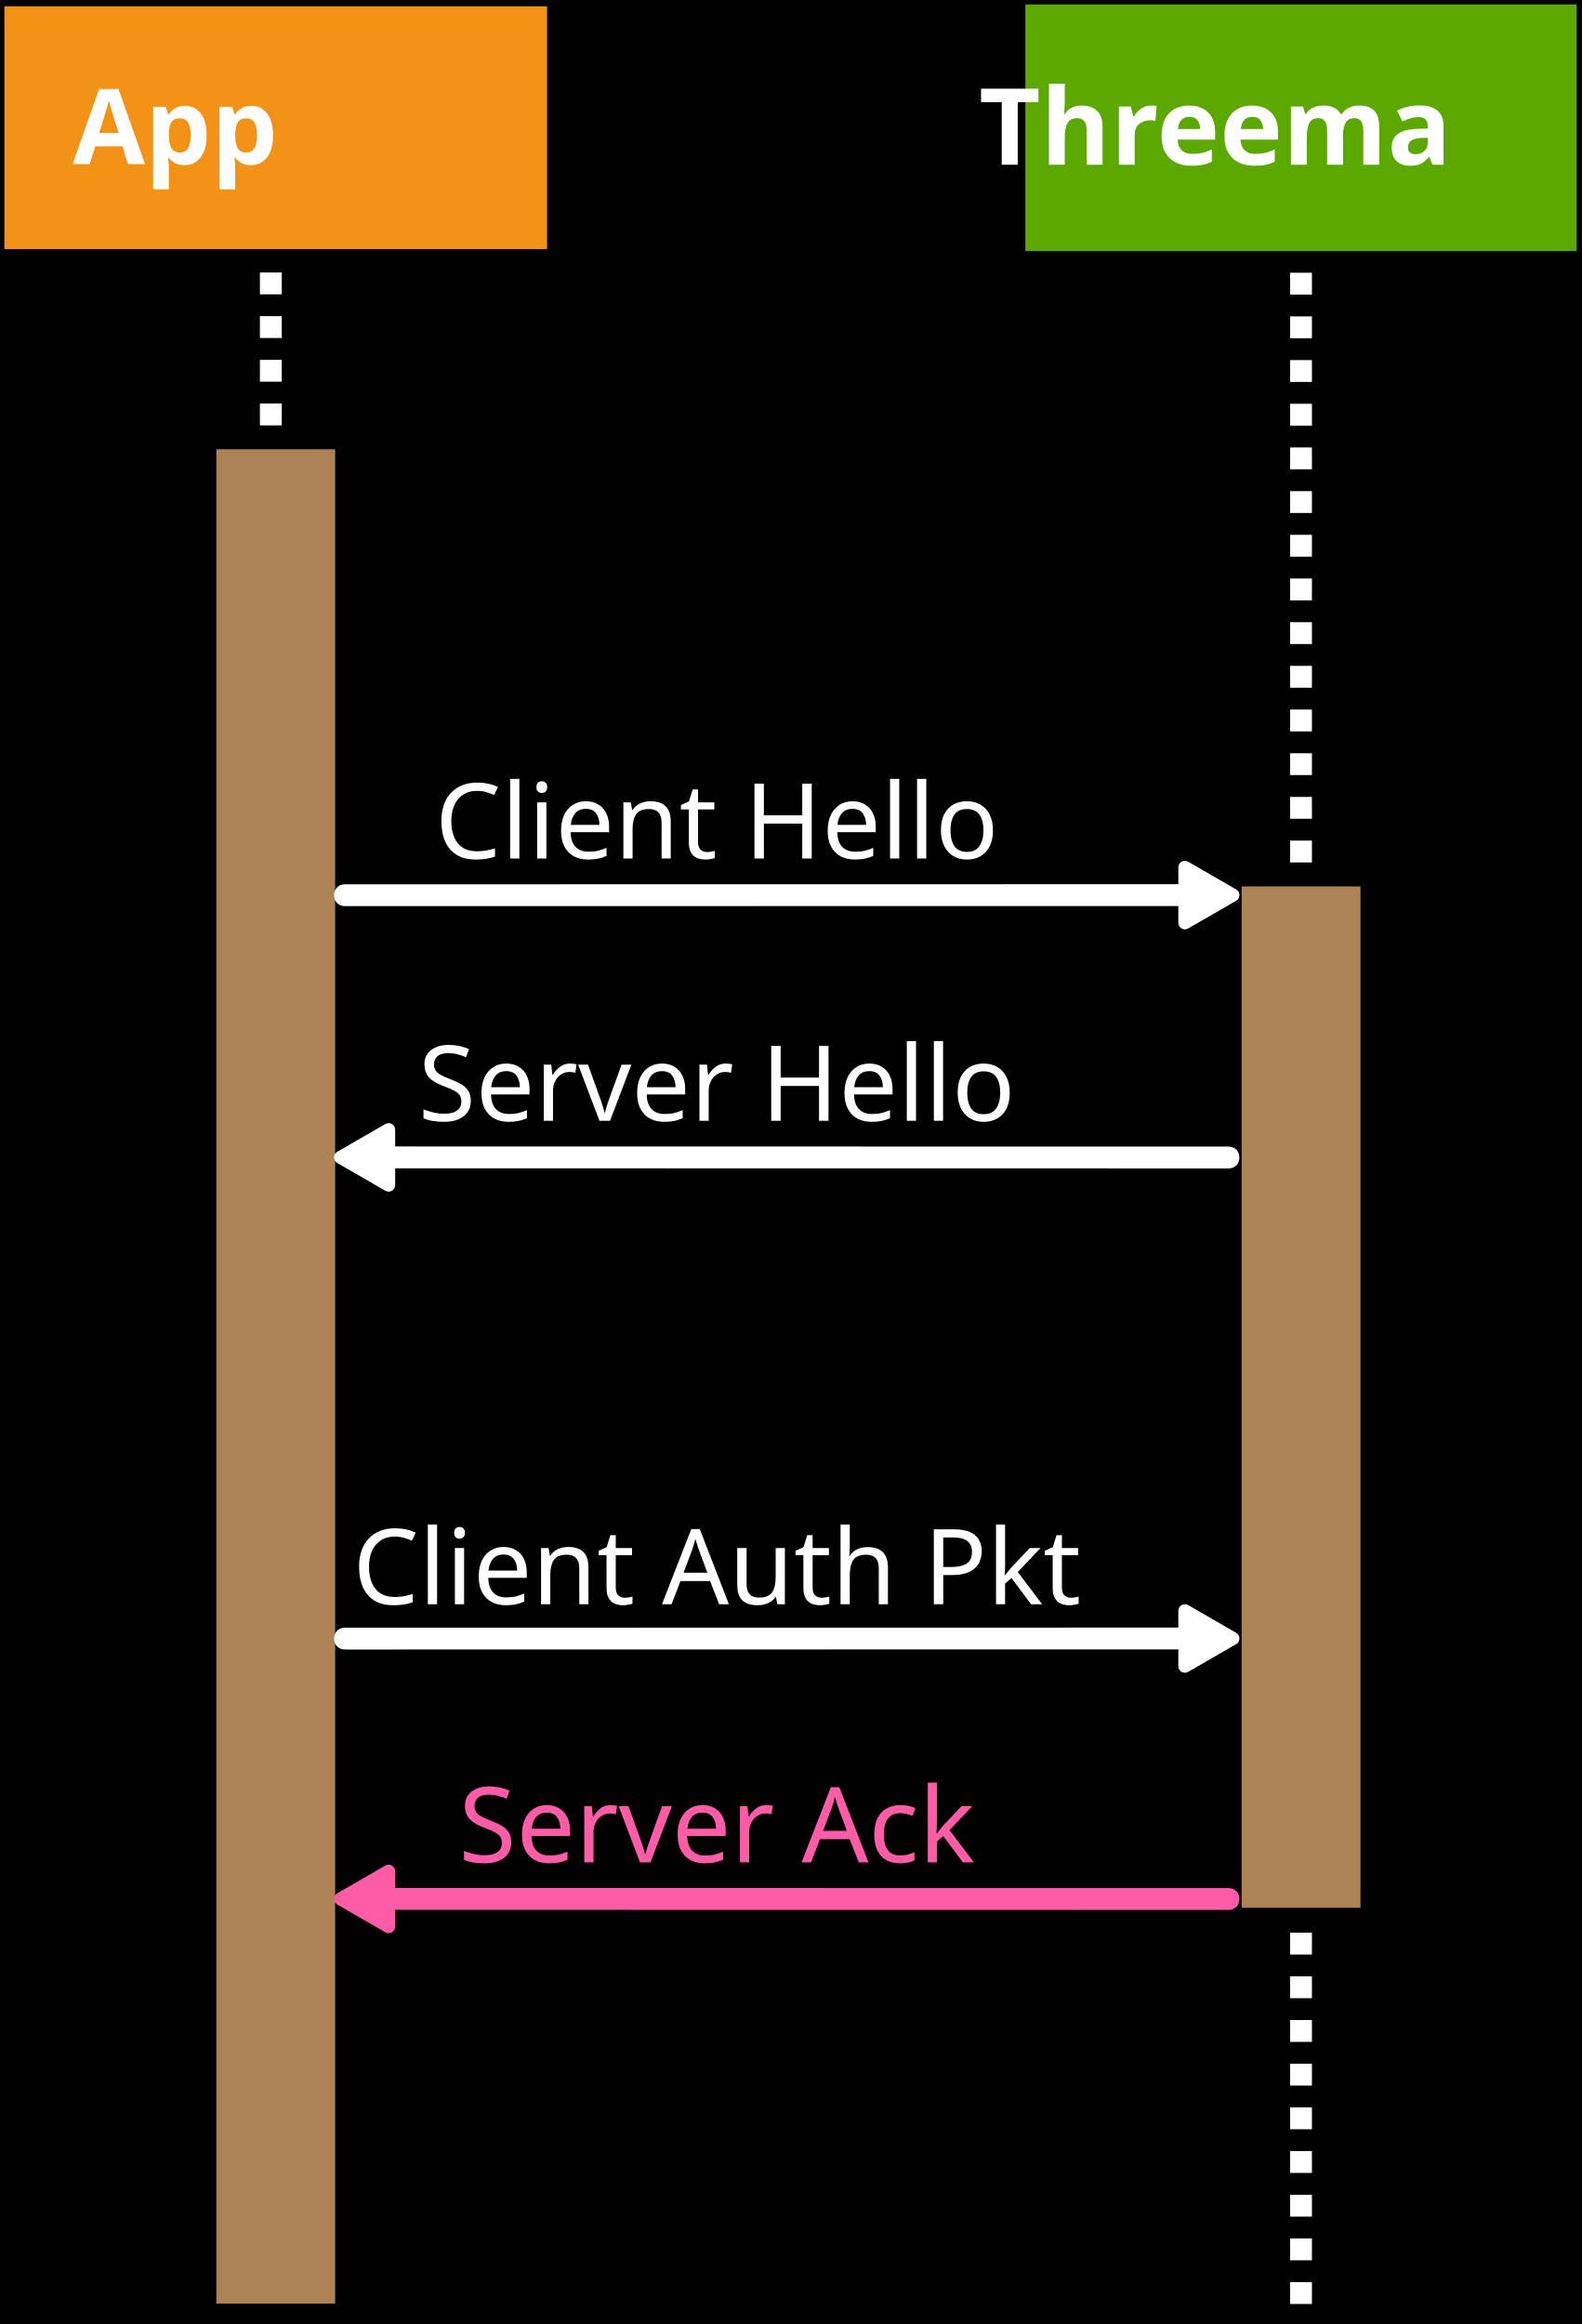
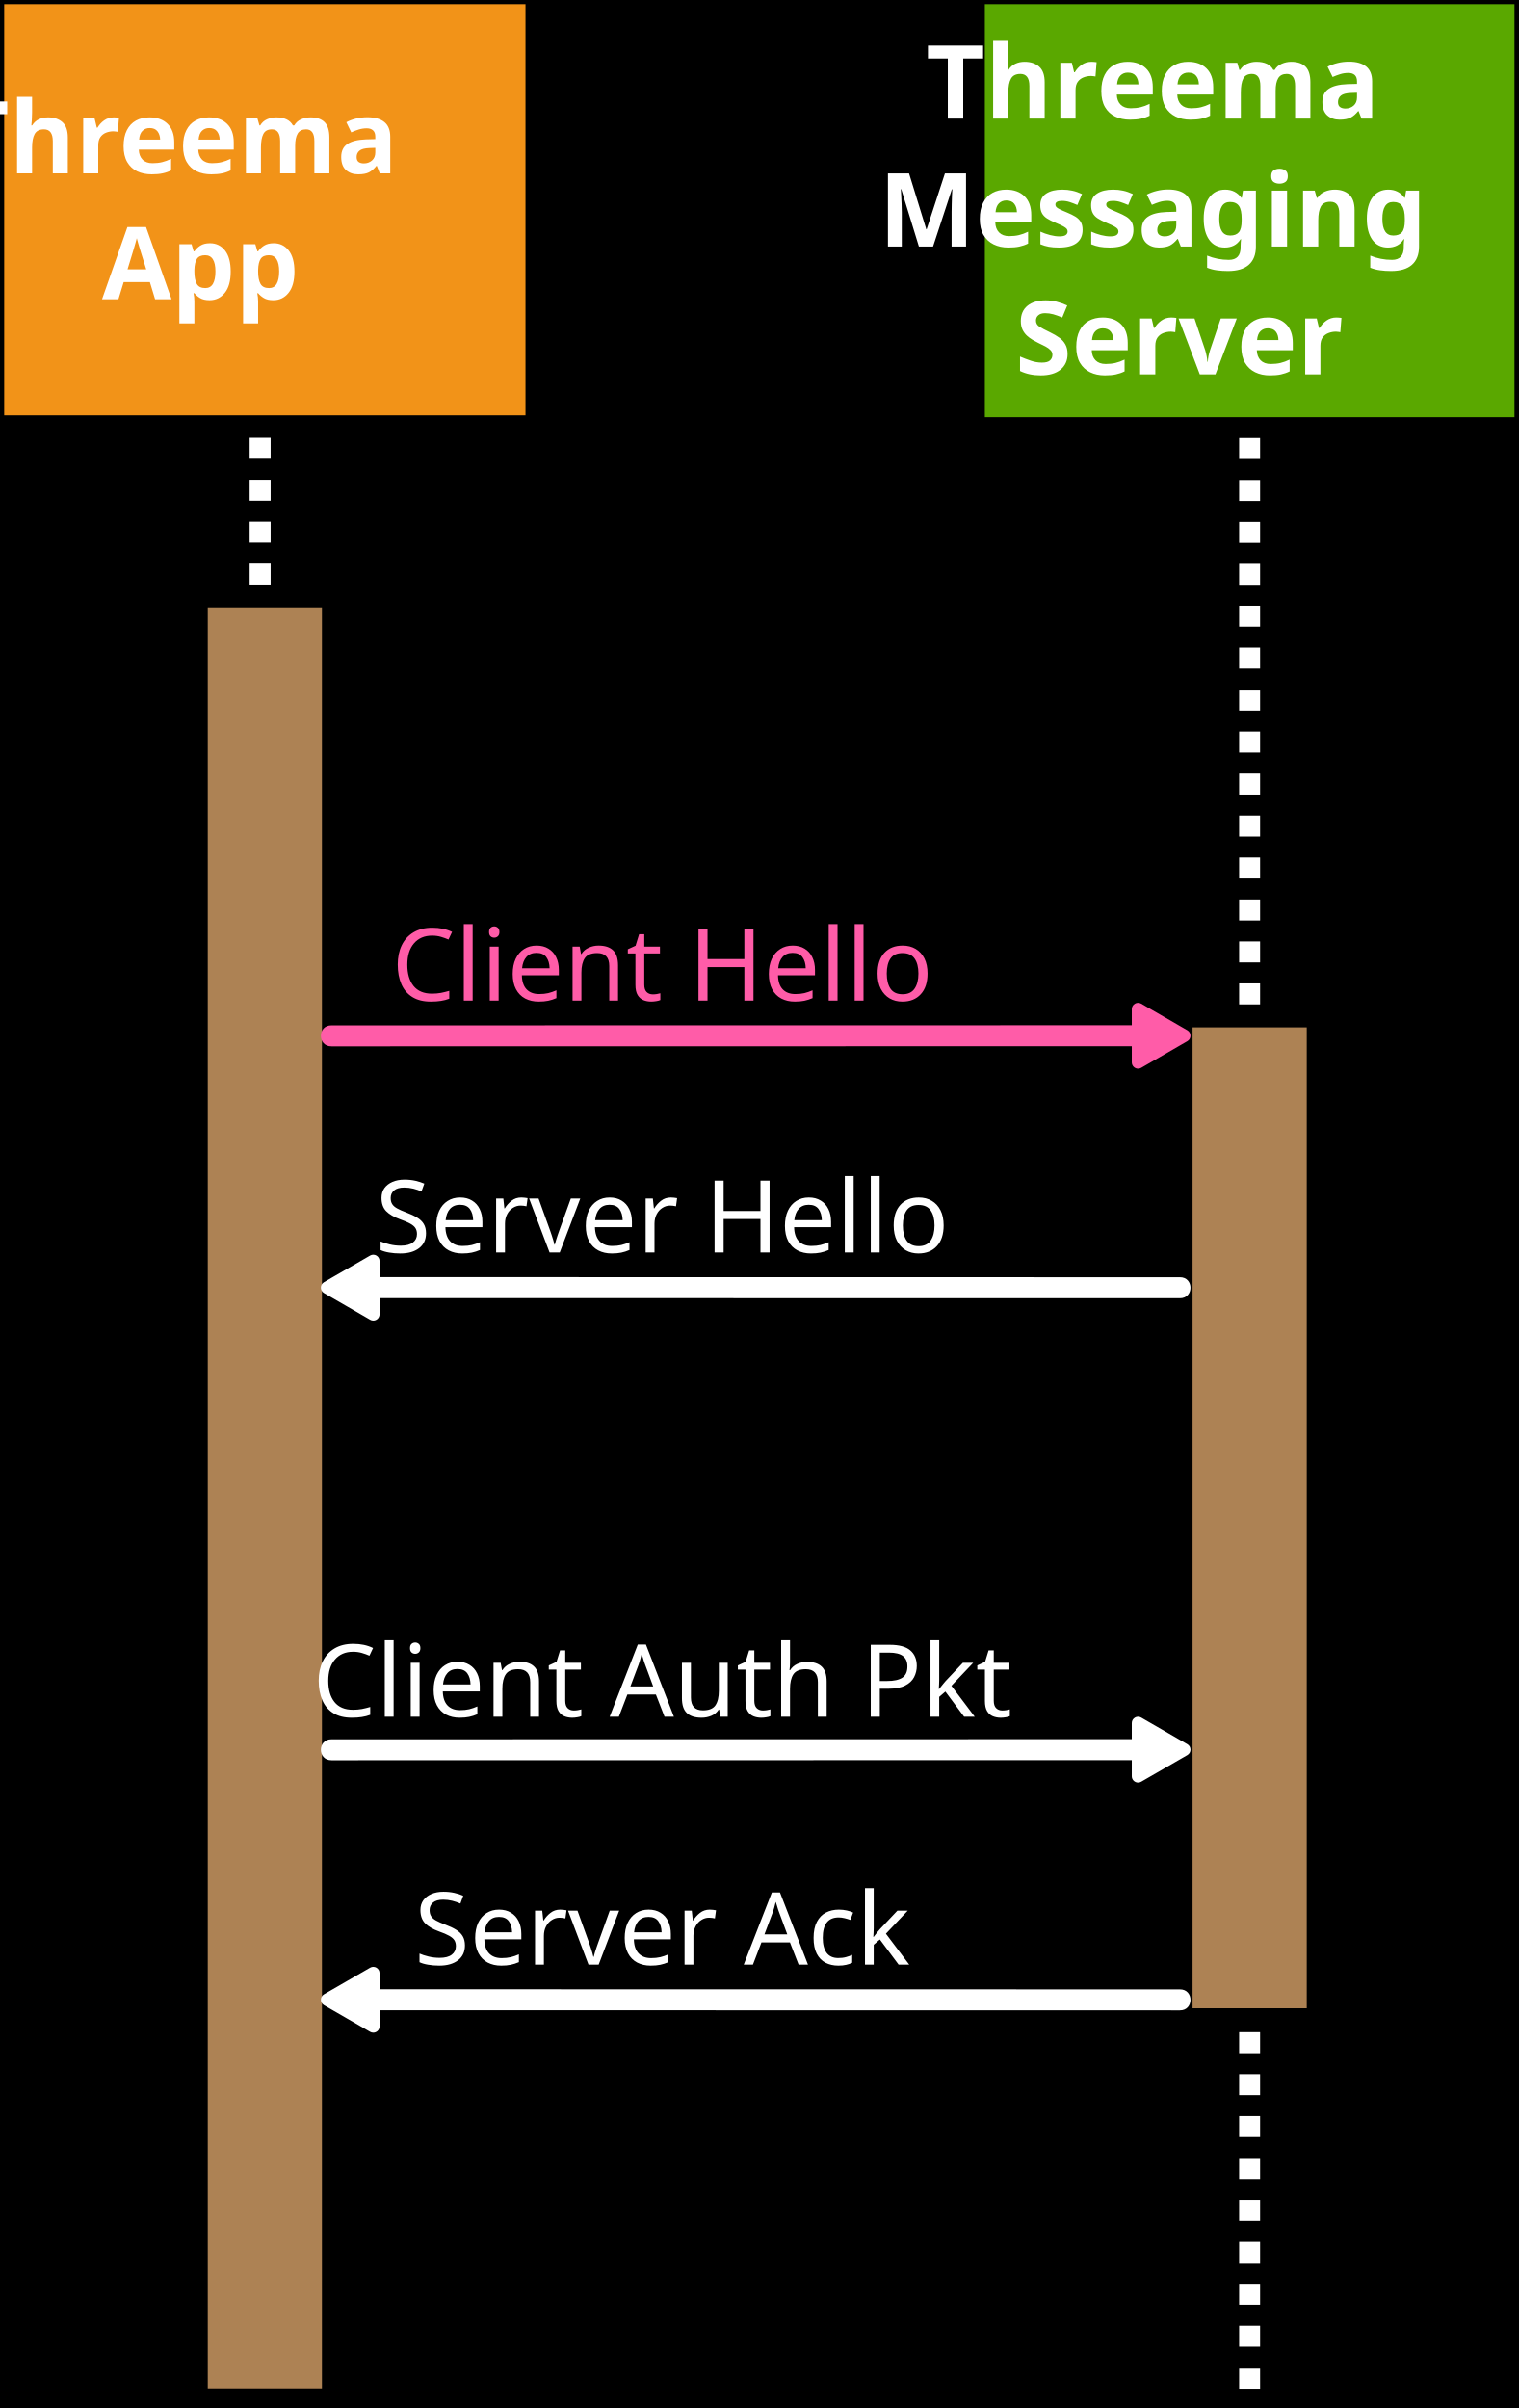
- <svg xmlns="http://www.w3.org/2000/svg" width="102.163mm" height="150.147mm" viewBox="0 0 361.995 532.016" id="svg20131" version="1.1">
+ <svg xmlns="http://www.w3.org/2000/svg" width="102.163mm" height="161.994mm" viewBox="0 0 361.995 573.994" id="svg20131" version="1.1">
  <defs id="defs20133" />
-   <g id="layer1" transform="translate(-32.41001,-72.31757)">
+   <g id="layer1" transform="translate(-32.41001,-30.33921)">
    <rect style="opacity:1;fill:#000000;fill-opacity:1;stroke:#000000;stroke-width:5;stroke-linecap:round;stroke-linejoin:round;stroke-miterlimit:4;stroke-dasharray:none;stroke-dashoffset:0;stroke-opacity:1" id="rect20679" width="1197.143" height="1272.857" x="-167.143" y="-103.352" />
  </g>
-   <g id="layer4" transform="translate(-32.41001,-72.31757)">
+   <g id="layer4" transform="translate(-32.41001,-30.33921)">
    <rect style="opacity:1;fill:#ad8254;fill-opacity:1;stroke:#000000;stroke-width:1;stroke-linecap:round;stroke-linejoin:round;stroke-miterlimit:4;stroke-dasharray:none;stroke-dashoffset:0;stroke-opacity:1" id="rect21072" width="28.214" height="425.515" x="81.432" y="174.66" ry="0" />
    <path style="fill:none;fill-rule:evenodd;stroke:#ffffff;stroke-width:5;stroke-linecap:butt;stroke-linejoin:miter;stroke-miterlimit:4;stroke-dasharray:5, 5;stroke-dashoffset:0;stroke-opacity:1" d="m 330.273,124.75 0,479.583" id="path21103" />
    <rect style="opacity:1;fill:#ad8254;fill-opacity:1;stroke:#000000;stroke-width:1;stroke-linecap:round;stroke-linejoin:round;stroke-miterlimit:4;stroke-dasharray:none;stroke-dashoffset:0;stroke-opacity:1" id="rect21060" width="28.214" height="234.819" x="316.177" y="274.73" ry="0" />
    <path id="path21092" d="m 94.417,124.695 0,49.877" style="fill:none;fill-rule:evenodd;stroke:#ffffff;stroke-width:5;stroke-linecap:butt;stroke-linejoin:miter;stroke-miterlimit:4;stroke-dasharray:5, 5;stroke-dashoffset:0;stroke-opacity:1" />
-     <g id="g20763" style="stroke:#000000;stroke-width:1;stroke-miterlimit:4;stroke-dasharray:none">
-       <rect y="73.266" x="32.91" height="56.569" width="125.259" id="rect20757" style="opacity:1;fill:#f29318;fill-opacity:1;stroke:#000000;stroke-width:1;stroke-linecap:round;stroke-linejoin:round;stroke-miterlimit:4;stroke-dasharray:none;stroke-dashoffset:0;stroke-opacity:1" />
-       <text id="text20759" y="109.89" x="94.363" style="font-style:normal;font-variant:normal;font-weight:500;font-stretch:normal;font-size:24px;line-height:125%;font-family:'CMU Sans Serif';-inkscape-font-specification:'CMU Sans Serif Medium';letter-spacing:0px;word-spacing:0px;fill:#000000;fill-opacity:1;stroke:none;stroke-width:1;stroke-linecap:butt;stroke-linejoin:miter;stroke-miterlimit:4;stroke-dasharray:none;stroke-opacity:1" xml:space="preserve">
-         <tspan style="font-style:normal;font-variant:normal;font-weight:bold;font-stretch:normal;font-family:'CMU Sans Serif';-inkscape-font-specification:'CMU Sans Serif Bold';text-align:center;text-anchor:middle;fill:#ffffff;stroke:none;stroke-width:1;stroke-miterlimit:4;stroke-dasharray:none" y="109.89" x="94.363" id="tspan20761">App</tspan>
+     <rect style="opacity:1;fill:#f29318;fill-opacity:1;stroke:#000000;stroke-width:1;stroke-linecap:round;stroke-linejoin:round;stroke-miterlimit:4;stroke-dasharray:none;stroke-dashoffset:0;stroke-opacity:1" id="rect20757" width="125.259" height="98.995" x="32.91" y="30.839" />
+     <text xml:space="preserve" style="font-style:normal;font-variant:normal;font-weight:500;font-stretch:normal;font-size:24px;line-height:125%;font-family:'CMU Sans Serif';-inkscape-font-specification:'CMU Sans Serif Medium';letter-spacing:0px;word-spacing:0px;fill:#000000;fill-opacity:1;stroke:none;stroke-width:1;stroke-linecap:butt;stroke-linejoin:miter;stroke-miterlimit:4;stroke-dasharray:none;stroke-opacity:1" x="95.808" y="71.661" id="text20759">
+       <tspan id="tspan20761" x="95.808" y="71.661" style="font-style:normal;font-variant:normal;font-weight:bold;font-stretch:normal;font-family:'CMU Sans Serif';-inkscape-font-specification:'CMU Sans Serif Bold';text-align:center;text-anchor:middle;fill:#ffffff;stroke:none;stroke-width:1;stroke-miterlimit:4;stroke-dasharray:none">Threema</tspan>
+       <tspan x="95.808" y="101.661" style="font-style:normal;font-variant:normal;font-weight:bold;font-stretch:normal;font-family:'CMU Sans Serif';-inkscape-font-specification:'CMU Sans Serif Bold';text-align:center;text-anchor:middle;fill:#ffffff;stroke:none;stroke-width:1;stroke-miterlimit:4;stroke-dasharray:none" id="tspan5687">App</tspan>
+     </text>
+     <rect y="30.839" x="266.662" height="99.443" width="127.243" id="rect20770" style="opacity:1;fill:#5aa800;fill-opacity:1;stroke:#000000;stroke-width:1;stroke-linecap:round;stroke-linejoin:round;stroke-miterlimit:4;stroke-dasharray:none;stroke-dashoffset:0;stroke-opacity:1" />
+     <text id="text20772" y="58.619" x="329.402" style="font-style:normal;font-variant:normal;font-weight:500;font-stretch:normal;font-size:24.38px;line-height:125%;font-family:'CMU Sans Serif';-inkscape-font-specification:'CMU Sans Serif Medium';letter-spacing:0px;word-spacing:0px;fill:#000000;fill-opacity:1;stroke:#000000;stroke-width:0;stroke-linecap:butt;stroke-linejoin:miter;stroke-miterlimit:4;stroke-dasharray:none;stroke-opacity:1" xml:space="preserve">
+       <tspan style="font-style:normal;font-variant:normal;font-weight:bold;font-stretch:normal;font-family:'CMU Sans Serif';-inkscape-font-specification:'CMU Sans Serif Bold';text-align:center;text-anchor:middle;fill:#ffffff;stroke:#000000;stroke-width:0;stroke-miterlimit:4;stroke-dasharray:none" y="58.619" x="329.402" id="tspan20774">Threema</tspan>
+       <tspan style="font-style:normal;font-variant:normal;font-weight:bold;font-stretch:normal;font-family:'CMU Sans Serif';-inkscape-font-specification:'CMU Sans Serif Bold';text-align:center;text-anchor:middle;fill:#ffffff;stroke:#000000;stroke-width:0;stroke-miterlimit:4;stroke-dasharray:none" y="89.094" x="329.402" id="tspan5691">Messaging</tspan>
+       <tspan style="font-style:normal;font-variant:normal;font-weight:bold;font-stretch:normal;font-family:'CMU Sans Serif';-inkscape-font-specification:'CMU Sans Serif Bold';text-align:center;text-anchor:middle;fill:#ffffff;stroke:#000000;stroke-width:0;stroke-miterlimit:4;stroke-dasharray:none" y="119.569" x="329.402" id="tspan5693">Server</tspan>
+     </text>
+     <g id="g5748" style="fill:#ff5ca8">
+       <path id="path8332-2" d="m 303.725,285.07 c -0.841,0.02 -1.534,-0.656 -1.535,-1.498 l -2e-4,-3.846 -190.759,0.027 c -3.379,0.046 -3.38,-5.046 -3e-4,-5 l 190.759,-0.027 -3e-4,-3.842 c -8e-4,-1.155 1.249,-1.879 2.25,-1.301 l 5.494,3.171 5.492,3.171 c 1.002,0.577 1.002,2.022 2e-4,2.6 l -5.492,3.172 -5.494,3.172 c -0.218,0.125 -0.464,0.194 -0.715,0.199 z" style="color:#000000;font-style:normal;font-variant:normal;font-weight:normal;font-stretch:normal;font-size:medium;line-height:normal;font-family:sans-serif;text-indent:0;text-align:start;text-decoration:none;text-decoration-line:none;text-decoration-style:solid;text-decoration-color:#000000;letter-spacing:normal;word-spacing:normal;text-transform:none;direction:ltr;block-progression:tb;writing-mode:lr-tb;baseline-shift:baseline;text-anchor:start;white-space:normal;clip-rule:nonzero;display:inline;overflow:visible;visibility:visible;opacity:1;isolation:auto;mix-blend-mode:normal;color-interpolation:sRGB;color-interpolation-filters:linearRGB;solid-color:#000000;solid-opacity:1;fill:#ff5ca8;fill-opacity:1;fill-rule:evenodd;stroke:none;stroke-width:5;stroke-linecap:round;stroke-linejoin:miter;stroke-miterlimit:4;stroke-dasharray:none;stroke-dashoffset:0;stroke-opacity:1;color-rendering:auto;image-rendering:auto;shape-rendering:auto;text-rendering:auto;enable-background:accumulate" />
+       <text id="text21362" y="268.853" x="212.116" style="font-style:normal;font-weight:normal;font-size:24px;line-height:125%;font-family:Sans;letter-spacing:0px;word-spacing:0px;fill:#ff5ca8;fill-opacity:1;stroke:none;stroke-width:1px;stroke-linecap:butt;stroke-linejoin:miter;stroke-opacity:1" xml:space="preserve">
+         <tspan style="font-style:normal;font-variant:normal;font-weight:500;font-stretch:normal;font-family:'CMU Sans Serif';-inkscape-font-specification:'CMU Sans Serif Medium';text-align:center;text-anchor:middle;fill:#ff5ca8" y="268.853" x="212.116" id="tspan21364">Client Hello</tspan>
      </text>
    </g>
-     <rect y="72.818" x="266.662" height="57.465" width="127.243" id="rect20770" style="opacity:1;fill:#5aa800;fill-opacity:1;stroke:#000000;stroke-width:1;stroke-linecap:round;stroke-linejoin:round;stroke-miterlimit:4;stroke-dasharray:none;stroke-dashoffset:0;stroke-opacity:1" />
-     <text id="text20772" y="110.022" x="326.483" style="font-style:normal;font-variant:normal;font-weight:500;font-stretch:normal;font-size:24.38px;line-height:125%;font-family:'CMU Sans Serif';-inkscape-font-specification:'CMU Sans Serif Medium';letter-spacing:0px;word-spacing:0px;fill:#000000;fill-opacity:1;stroke:#000000;stroke-width:0;stroke-linecap:butt;stroke-linejoin:miter;stroke-miterlimit:4;stroke-dasharray:none;stroke-opacity:1" xml:space="preserve">
-       <tspan style="font-style:normal;font-variant:normal;font-weight:bold;font-stretch:normal;font-family:'CMU Sans Serif';-inkscape-font-specification:'CMU Sans Serif Bold';text-align:center;text-anchor:middle;fill:#ffffff;stroke:#000000;stroke-width:0;stroke-miterlimit:4;stroke-dasharray:none" y="110.022" x="326.483" id="tspan20774">Threema</tspan>
-     </text>
-     <path id="path21031-5" d="m 303.725,455.247 c -0.841,0.02 -1.534,-0.656 -1.535,-1.498 l -2e-4,-3.846 -190.759,0.027 c -3.379,0.046 -3.38,-5.046 -3e-4,-5 l 190.759,-0.027 -3e-4,-3.842 c -8e-4,-1.155 1.249,-1.879 2.25,-1.301 l 5.494,3.171 5.492,3.171 c 1.002,0.577 1.002,2.022 2e-4,2.6 l -5.492,3.172 -5.494,3.172 c -0.218,0.125 -0.464,0.194 -0.715,0.199 z" style="color:#000000;font-style:normal;font-variant:normal;font-weight:normal;font-stretch:normal;font-size:medium;line-height:normal;font-family:sans-serif;text-indent:0;text-align:start;text-decoration:none;text-decoration-line:none;text-decoration-style:solid;text-decoration-color:#000000;letter-spacing:normal;word-spacing:normal;text-transform:none;direction:ltr;block-progression:tb;writing-mode:lr-tb;baseline-shift:baseline;text-anchor:start;white-space:normal;clip-rule:nonzero;display:inline;overflow:visible;visibility:visible;opacity:1;isolation:auto;mix-blend-mode:normal;color-interpolation:sRGB;color-interpolation-filters:linearRGB;solid-color:#000000;solid-opacity:1;fill:#ffffff;fill-opacity:1;fill-rule:evenodd;stroke:none;stroke-width:5;stroke-linecap:round;stroke-linejoin:miter;stroke-miterlimit:4;stroke-dasharray:none;stroke-dashoffset:0;stroke-opacity:1;color-rendering:auto;image-rendering:auto;shape-rendering:auto;text-rendering:auto;enable-background:accumulate" />
-     <path id="path21031-57" d="m 121.347,514.865 c 0.841,0.02 1.534,-0.656 1.535,-1.498 l 2e-4,-3.846 190.759,0.027 c 3.379,0.046 3.38,-5.046 3e-4,-5 l -190.759,-0.027 3e-4,-3.842 c 8e-4,-1.155 -1.249,-1.879 -2.25,-1.301 l -5.494,3.171 -5.492,3.171 c -1.002,0.577 -1.002,2.022 -2e-4,2.6 l 5.492,3.172 5.494,3.172 c 0.218,0.125 0.464,0.194 0.715,0.199 z" style="color:#000000;font-style:normal;font-variant:normal;font-weight:normal;font-stretch:normal;font-size:medium;line-height:normal;font-family:sans-serif;text-indent:0;text-align:start;text-decoration:none;text-decoration-line:none;text-decoration-style:solid;text-decoration-color:#000000;letter-spacing:normal;word-spacing:normal;text-transform:none;direction:ltr;block-progression:tb;writing-mode:lr-tb;baseline-shift:baseline;text-anchor:start;white-space:normal;clip-rule:nonzero;display:inline;overflow:visible;visibility:visible;opacity:1;isolation:auto;mix-blend-mode:normal;color-interpolation:sRGB;color-interpolation-filters:linearRGB;solid-color:#000000;solid-opacity:1;fill:#ff5ca8;fill-opacity:1;fill-rule:evenodd;stroke:none;stroke-width:5;stroke-linecap:round;stroke-linejoin:miter;stroke-miterlimit:4;stroke-dasharray:none;stroke-dashoffset:0;stroke-opacity:1;color-rendering:auto;image-rendering:auto;shape-rendering:auto;text-rendering:auto;enable-background:accumulate" />
-     <path style="color:#000000;font-style:normal;font-variant:normal;font-weight:normal;font-stretch:normal;font-size:medium;line-height:normal;font-family:sans-serif;text-indent:0;text-align:start;text-decoration:none;text-decoration-line:none;text-decoration-style:solid;text-decoration-color:#000000;letter-spacing:normal;word-spacing:normal;text-transform:none;direction:ltr;block-progression:tb;writing-mode:lr-tb;baseline-shift:baseline;text-anchor:start;white-space:normal;clip-rule:nonzero;display:inline;overflow:visible;visibility:visible;opacity:1;isolation:auto;mix-blend-mode:normal;color-interpolation:sRGB;color-interpolation-filters:linearRGB;solid-color:#000000;solid-opacity:1;fill:#ffffff;fill-opacity:1;fill-rule:evenodd;stroke:none;stroke-width:5;stroke-linecap:round;stroke-linejoin:miter;stroke-miterlimit:4;stroke-dasharray:none;stroke-dashoffset:0;stroke-opacity:1;color-rendering:auto;image-rendering:auto;shape-rendering:auto;text-rendering:auto;enable-background:accumulate" d="m 303.725,285.07 c -0.841,0.02 -1.534,-0.656 -1.535,-1.498 l -2e-4,-3.846 -190.759,0.027 c -3.379,0.046 -3.38,-5.046 -3e-4,-5 l 190.759,-0.027 -3e-4,-3.842 c -8e-4,-1.155 1.249,-1.879 2.25,-1.301 l 5.494,3.171 5.492,3.171 c 1.002,0.577 1.002,2.022 2e-4,2.6 l -5.492,3.172 -5.494,3.172 c -0.218,0.125 -0.464,0.194 -0.715,0.199 z" id="path8332-2" />
-     <path id="path21031" d="m 121.347,345.115 c 0.841,0.02 1.534,-0.656 1.535,-1.498 l 2e-4,-3.846 190.759,0.027 c 3.379,0.046 3.38,-5.046 3e-4,-5 l -190.759,-0.027 3e-4,-3.842 c 8e-4,-1.155 -1.249,-1.879 -2.25,-1.301 l -5.494,3.171 -5.492,3.171 c -1.002,0.577 -1.002,2.022 -2e-4,2.6 l 5.492,3.172 5.494,3.172 c 0.218,0.125 0.464,0.194 0.715,0.199 z" style="color:#000000;font-style:normal;font-variant:normal;font-weight:normal;font-stretch:normal;font-size:medium;line-height:normal;font-family:sans-serif;text-indent:0;text-align:start;text-decoration:none;text-decoration-line:none;text-decoration-style:solid;text-decoration-color:#000000;letter-spacing:normal;word-spacing:normal;text-transform:none;direction:ltr;block-progression:tb;writing-mode:lr-tb;baseline-shift:baseline;text-anchor:start;white-space:normal;clip-rule:nonzero;display:inline;overflow:visible;visibility:visible;opacity:1;isolation:auto;mix-blend-mode:normal;color-interpolation:sRGB;color-interpolation-filters:linearRGB;solid-color:#000000;solid-opacity:1;fill:#ffffff;fill-opacity:1;fill-rule:evenodd;stroke:none;stroke-width:5;stroke-linecap:round;stroke-linejoin:miter;stroke-miterlimit:4;stroke-dasharray:none;stroke-dashoffset:0;stroke-opacity:1;color-rendering:auto;image-rendering:auto;shape-rendering:auto;text-rendering:auto;enable-background:accumulate" />
-     <text xml:space="preserve" style="font-style:normal;font-weight:normal;font-size:24px;line-height:125%;font-family:Sans;letter-spacing:0px;word-spacing:0px;fill:#ffffff;fill-opacity:1;stroke:none;stroke-width:1px;stroke-linecap:butt;stroke-linejoin:miter;stroke-opacity:1;" x="212.116" y="268.853" id="text21362">
-       <tspan id="tspan21364" x="212.116" y="268.853" style="font-style:normal;font-variant:normal;font-weight:500;font-stretch:normal;font-family:'CMU Sans Serif';-inkscape-font-specification:'CMU Sans Serif Medium';text-align:center;text-anchor:middle;fill:#ffffff;">Client Hello</tspan>
-     </text>
-     <text id="text21366" y="328.898" x="212.116" style="font-style:normal;font-weight:normal;font-size:24px;line-height:125%;font-family:Sans;letter-spacing:0px;word-spacing:0px;fill:#ffffff;fill-opacity:1;stroke:none;stroke-width:1px;stroke-linecap:butt;stroke-linejoin:miter;stroke-opacity:1;" xml:space="preserve">
-       <tspan style="font-style:normal;font-variant:normal;font-weight:500;font-stretch:normal;font-family:'CMU Sans Serif';-inkscape-font-specification:'CMU Sans Serif Medium';text-align:center;text-anchor:middle;fill:#ffffff;fill-opacity:1;" y="328.898" x="212.116" id="tspan21368">Server Hello</tspan>
-     </text>
-     <text xml:space="preserve" style="font-style:normal;font-weight:normal;font-size:24px;line-height:125%;font-family:Sans;letter-spacing:0px;word-spacing:0px;fill:#ffffff;fill-opacity:1;stroke:none;stroke-width:1px;stroke-linecap:butt;stroke-linejoin:miter;stroke-opacity:1;" x="212.116" y="439.558" id="text21402">
-       <tspan id="tspan21404" x="212.116" y="439.558" style="font-style:normal;font-variant:normal;font-weight:500;font-stretch:normal;font-family:'CMU Sans Serif';-inkscape-font-specification:'CMU Sans Serif Medium';text-align:center;text-anchor:middle;fill:#ffffff;fill-opacity:1;stroke:none;">Client Auth Pkt</tspan>
-     </text>
-     <text id="text21406" y="498.647" x="212.116" style="font-style:normal;font-weight:normal;font-size:24px;line-height:125%;font-family:Sans;letter-spacing:0px;word-spacing:0px;fill:#ff5ca8;fill-opacity:1;stroke:none;stroke-width:1px;stroke-linecap:butt;stroke-linejoin:miter;stroke-opacity:1;" xml:space="preserve">
-       <tspan style="font-style:normal;font-variant:normal;font-weight:500;font-stretch:normal;font-family:'CMU Sans Serif';-inkscape-font-specification:'CMU Sans Serif Medium';text-align:center;text-anchor:middle;fill:#ff5ca8;fill-opacity:1;stroke:none;" y="498.647" x="212.116" id="tspan21408">Server Ack</tspan>
-     </text>
+     <g id="g5743" style="fill:#ffffff">
+       <path style="color:#000000;font-style:normal;font-variant:normal;font-weight:normal;font-stretch:normal;font-size:medium;line-height:normal;font-family:sans-serif;text-indent:0;text-align:start;text-decoration:none;text-decoration-line:none;text-decoration-style:solid;text-decoration-color:#000000;letter-spacing:normal;word-spacing:normal;text-transform:none;direction:ltr;block-progression:tb;writing-mode:lr-tb;baseline-shift:baseline;text-anchor:start;white-space:normal;clip-rule:nonzero;display:inline;overflow:visible;visibility:visible;opacity:1;isolation:auto;mix-blend-mode:normal;color-interpolation:sRGB;color-interpolation-filters:linearRGB;solid-color:#000000;solid-opacity:1;fill:#ffffff;fill-opacity:1;fill-rule:evenodd;stroke:none;stroke-width:5;stroke-linecap:round;stroke-linejoin:miter;stroke-miterlimit:4;stroke-dasharray:none;stroke-dashoffset:0;stroke-opacity:1;color-rendering:auto;image-rendering:auto;shape-rendering:auto;text-rendering:auto;enable-background:accumulate" d="m 121.347,345.115 c 0.841,0.02 1.534,-0.656 1.535,-1.498 l 2e-4,-3.846 190.759,0.027 c 3.379,0.046 3.38,-5.046 3e-4,-5 l -190.759,-0.027 3e-4,-3.842 c 8e-4,-1.155 -1.249,-1.879 -2.25,-1.301 l -5.494,3.171 -5.492,3.171 c -1.002,0.577 -1.002,2.022 -2e-4,2.6 l 5.492,3.172 5.494,3.172 c 0.218,0.125 0.464,0.194 0.715,0.199 z" id="path21031" />
+       <text xml:space="preserve" style="font-style:normal;font-weight:normal;font-size:24px;line-height:125%;font-family:Sans;letter-spacing:0px;word-spacing:0px;fill:#ffffff;fill-opacity:1;stroke:none;stroke-width:1px;stroke-linecap:butt;stroke-linejoin:miter;stroke-opacity:1" x="212.116" y="328.898" id="text21366">
+         <tspan id="tspan21368" x="212.116" y="328.898" style="font-style:normal;font-variant:normal;font-weight:500;font-stretch:normal;font-family:'CMU Sans Serif';-inkscape-font-specification:'CMU Sans Serif Medium';text-align:center;text-anchor:middle;fill:#ffffff;fill-opacity:1">Server Hello</tspan>
+       </text>
+     </g>
+     <g id="g5738" style="fill:#ffffff">
+       <path style="color:#000000;font-style:normal;font-variant:normal;font-weight:normal;font-stretch:normal;font-size:medium;line-height:normal;font-family:sans-serif;text-indent:0;text-align:start;text-decoration:none;text-decoration-line:none;text-decoration-style:solid;text-decoration-color:#000000;letter-spacing:normal;word-spacing:normal;text-transform:none;direction:ltr;block-progression:tb;writing-mode:lr-tb;baseline-shift:baseline;text-anchor:start;white-space:normal;clip-rule:nonzero;display:inline;overflow:visible;visibility:visible;opacity:1;isolation:auto;mix-blend-mode:normal;color-interpolation:sRGB;color-interpolation-filters:linearRGB;solid-color:#000000;solid-opacity:1;fill:#ffffff;fill-opacity:1;fill-rule:evenodd;stroke:none;stroke-width:5;stroke-linecap:round;stroke-linejoin:miter;stroke-miterlimit:4;stroke-dasharray:none;stroke-dashoffset:0;stroke-opacity:1;color-rendering:auto;image-rendering:auto;shape-rendering:auto;text-rendering:auto;enable-background:accumulate" d="m 303.725,455.247 c -0.841,0.02 -1.534,-0.656 -1.535,-1.498 l -2e-4,-3.846 -190.759,0.027 c -3.379,0.046 -3.38,-5.046 -3e-4,-5 l 190.759,-0.027 -3e-4,-3.842 c -8e-4,-1.155 1.249,-1.879 2.25,-1.301 l 5.494,3.171 5.492,3.171 c 1.002,0.577 1.002,2.022 2e-4,2.6 l -5.492,3.172 -5.494,3.172 c -0.218,0.125 -0.464,0.194 -0.715,0.199 z" id="path21031-5" />
+       <text id="text21402" y="439.558" x="212.116" style="font-style:normal;font-weight:normal;font-size:24px;line-height:125%;font-family:Sans;letter-spacing:0px;word-spacing:0px;fill:#ffffff;fill-opacity:1;stroke:none;stroke-width:1px;stroke-linecap:butt;stroke-linejoin:miter;stroke-opacity:1" xml:space="preserve">
+         <tspan style="font-style:normal;font-variant:normal;font-weight:500;font-stretch:normal;font-family:'CMU Sans Serif';-inkscape-font-specification:'CMU Sans Serif Medium';text-align:center;text-anchor:middle;fill:#ffffff;fill-opacity:1;stroke:none" y="439.558" x="212.116" id="tspan21404">Client Auth Pkt</tspan>
+       </text>
+     </g>
+     <g id="g5733" style="fill:#ffffff">
+       <path style="color:#000000;font-style:normal;font-variant:normal;font-weight:normal;font-stretch:normal;font-size:medium;line-height:normal;font-family:sans-serif;text-indent:0;text-align:start;text-decoration:none;text-decoration-line:none;text-decoration-style:solid;text-decoration-color:#000000;letter-spacing:normal;word-spacing:normal;text-transform:none;direction:ltr;block-progression:tb;writing-mode:lr-tb;baseline-shift:baseline;text-anchor:start;white-space:normal;clip-rule:nonzero;display:inline;overflow:visible;visibility:visible;opacity:1;isolation:auto;mix-blend-mode:normal;color-interpolation:sRGB;color-interpolation-filters:linearRGB;solid-color:#000000;solid-opacity:1;fill:#ffffff;fill-opacity:1;fill-rule:evenodd;stroke:none;stroke-width:5;stroke-linecap:round;stroke-linejoin:miter;stroke-miterlimit:4;stroke-dasharray:none;stroke-dashoffset:0;stroke-opacity:1;color-rendering:auto;image-rendering:auto;shape-rendering:auto;text-rendering:auto;enable-background:accumulate" d="m 121.347,514.865 c 0.841,0.02 1.534,-0.656 1.535,-1.498 l 2e-4,-3.846 190.759,0.027 c 3.379,0.046 3.38,-5.046 3e-4,-5 l -190.759,-0.027 3e-4,-3.842 c 8e-4,-1.155 -1.249,-1.879 -2.25,-1.301 l -5.494,3.171 -5.492,3.171 c -1.002,0.577 -1.002,2.022 -2e-4,2.6 l 5.492,3.172 5.494,3.172 c 0.218,0.125 0.464,0.194 0.715,0.199 z" id="path21031-57" />
+       <text xml:space="preserve" style="font-style:normal;font-weight:normal;font-size:24px;line-height:125%;font-family:Sans;letter-spacing:0px;word-spacing:0px;fill:#ffffff;fill-opacity:1;stroke:none;stroke-width:1px;stroke-linecap:butt;stroke-linejoin:miter;stroke-opacity:1" x="212.116" y="498.647" id="text21406">
+         <tspan id="tspan21408" x="212.116" y="498.647" style="font-style:normal;font-variant:normal;font-weight:500;font-stretch:normal;font-family:'CMU Sans Serif';-inkscape-font-specification:'CMU Sans Serif Medium';text-align:center;text-anchor:middle;fill:#ffffff;fill-opacity:1;stroke:none">Server Ack</tspan>
+       </text>
+     </g>
  </g>
</svg>
